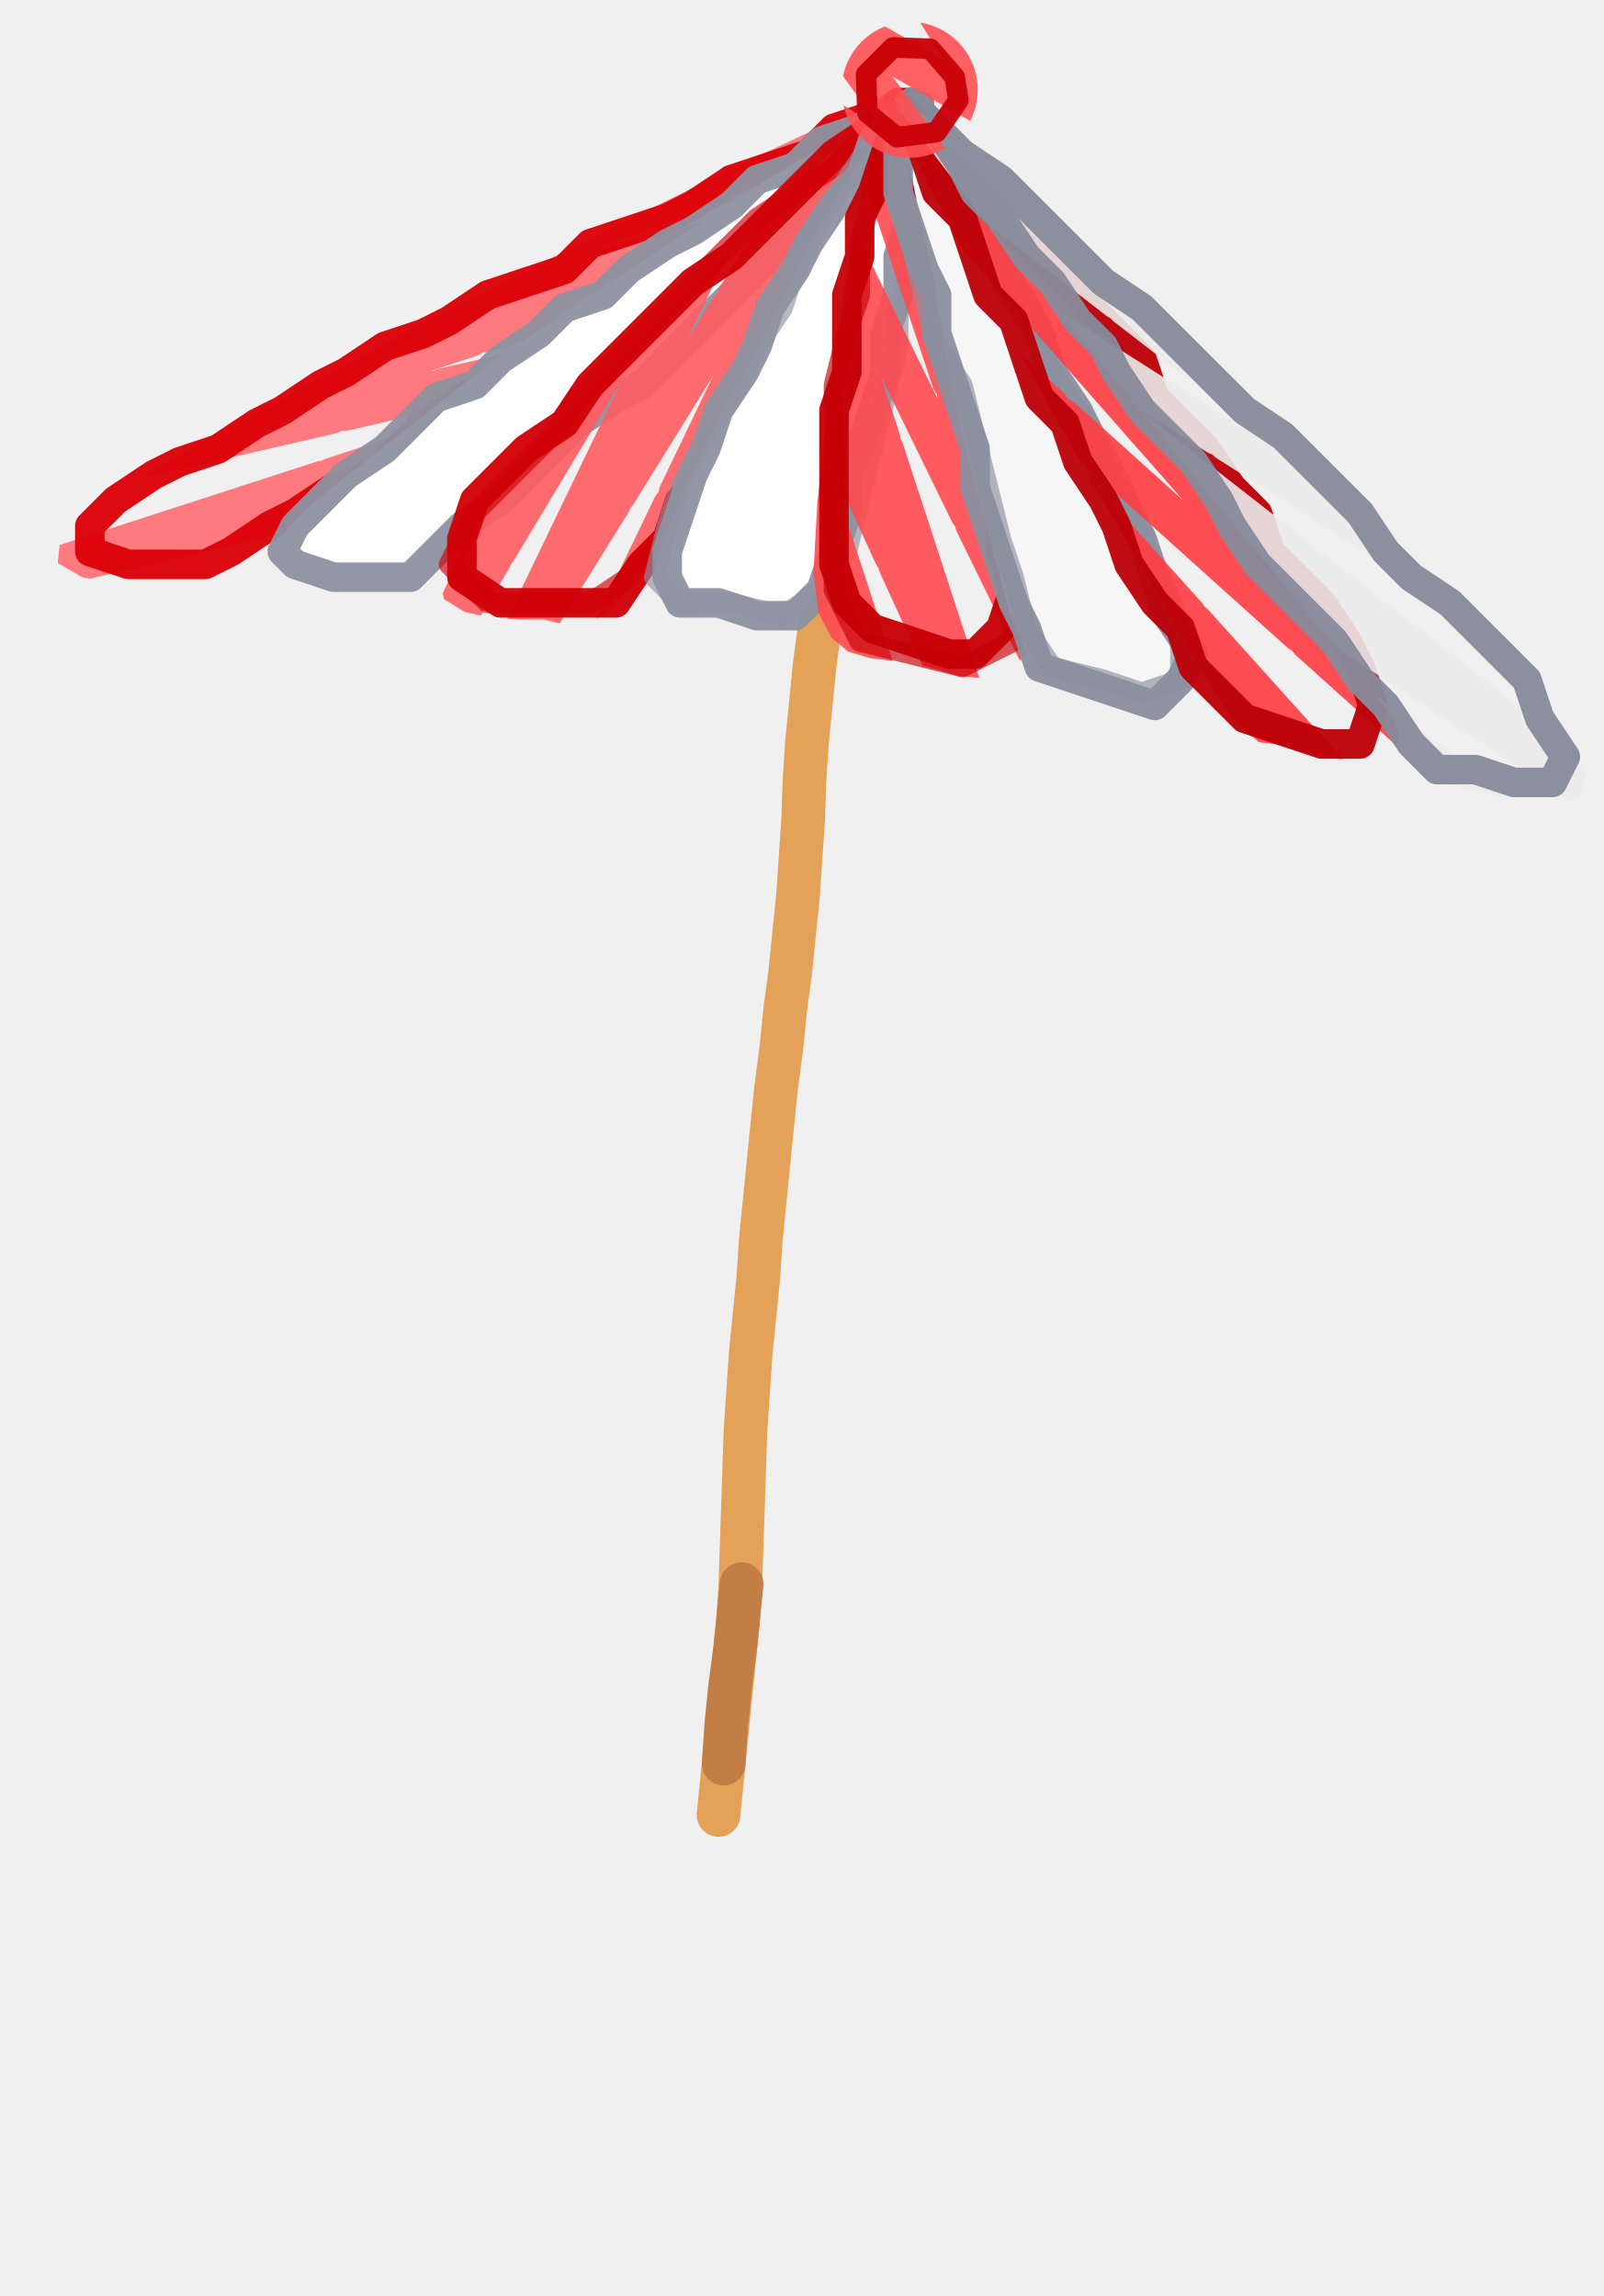
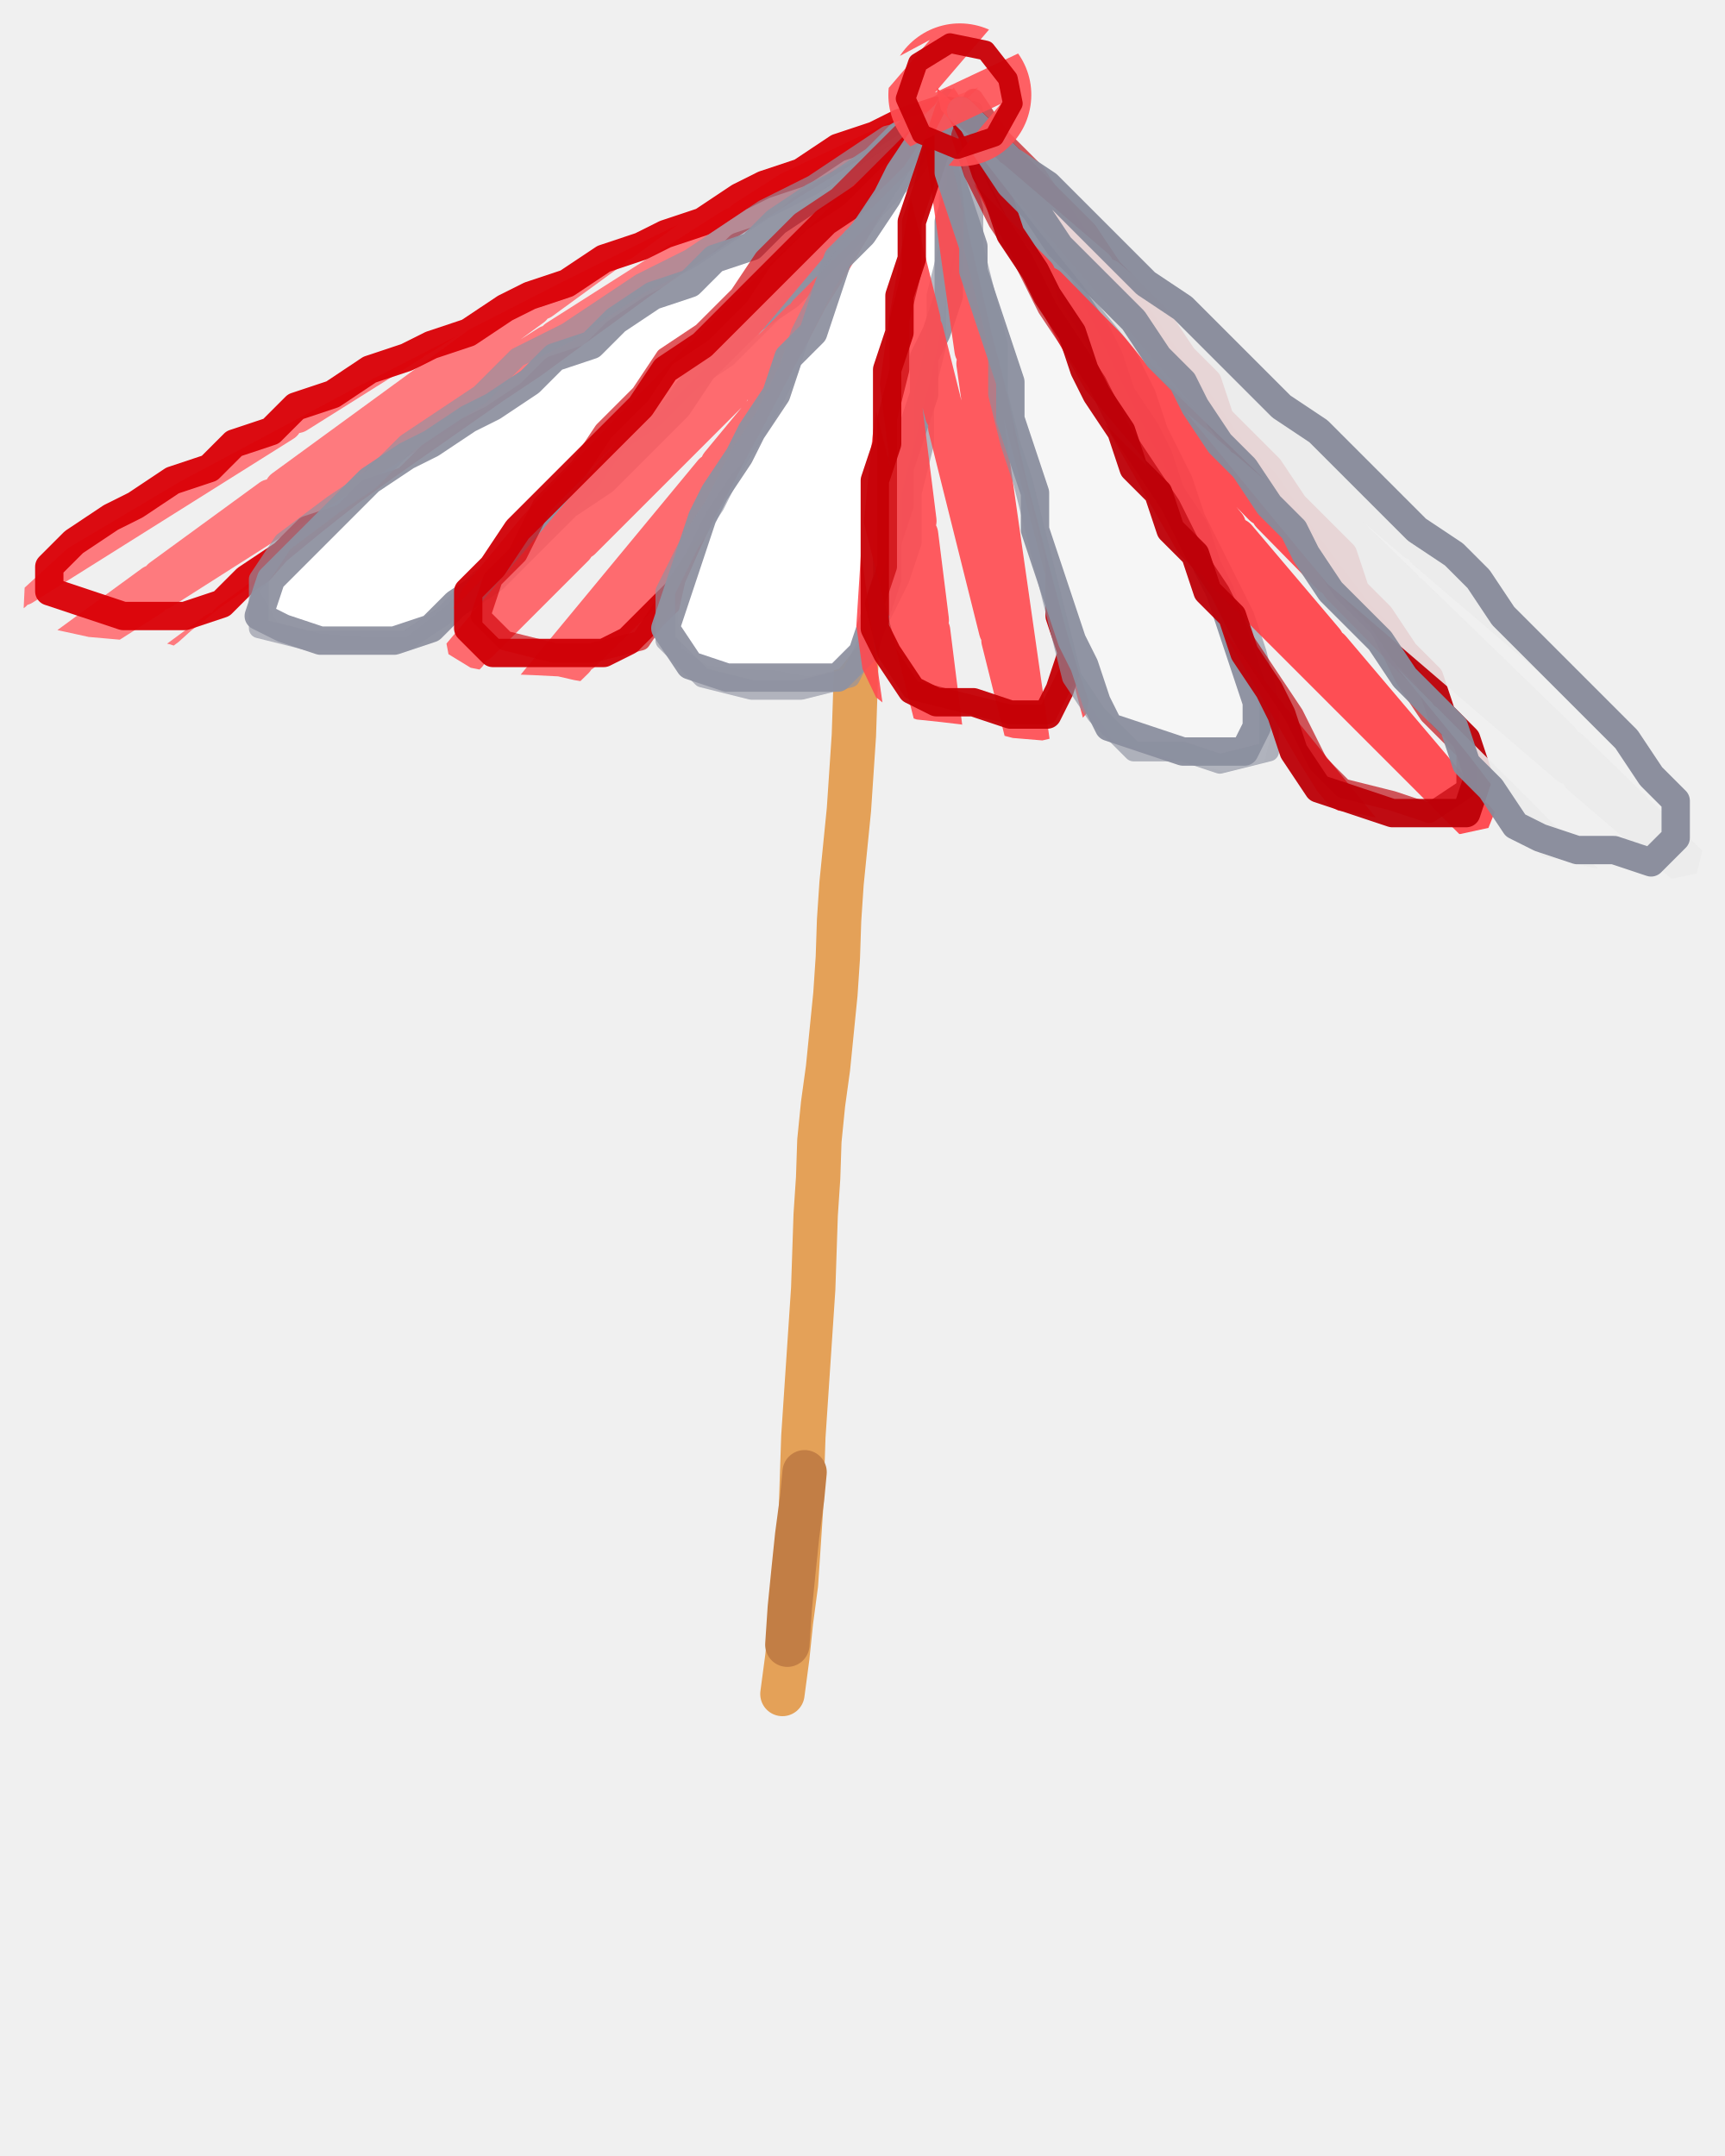
- <svg xmlns="http://www.w3.org/2000/svg" viewBox="0 0 125 179" width="125" height="179">
+ <svg xmlns="http://www.w3.org/2000/svg" viewBox="0 0 140 175" width="140" height="175">
  <defs>
    <clipPath id="k1">
-       <path d="M72.4,6.3L70.3,8.5 62.7,13.9 52,21.1 40.3,28.9 29.7,35.9 22.4,40.7 18.6,43.4 16.5,45.1 15.6,45.9 15.2,46.1 15,46.1 14.2,45.9 12.2,45.8 9.3,45.5 6.4,45 4.5,43.9 4.7,42 7.7,39.2 15.7,34.5 28.3,27.7 42.8,20.2 56.7,13.3 67.5,8.2Z" />
+       <path d="M79.4,7.1L76.9,9.6 68.3,15.7 56.1,24 42.7,32.8 30.6,40.7 22.3,46.2 17.9,49.3 15.5,51.2 14.5,52.1 14.1,52.4 13.8,52.3 12.9,52.1 10.6,52 7.2,51.7 4,51 1.9,49.8 2,47.7 5.5,44.5 14.6,39.1 29,31.4 45.6,22.9 61.5,15 73.7,9.2Z" />
    </clipPath>
    <clipPath id="k2">
-       <path d="M72.4,6.3L72.1,8.7 69.1,14.5 64.5,22.4 59.3,30.8 54.4,38.3 50.9,43.5 48.7,46.3 47.1,47.9 45.7,48.6 44.6,48.8 43.6,48.6 42.4,48.3 40.6,48.3 38.4,48.2 36.2,47.7 34.6,46.7 34.2,44.9 35.6,42 39.9,36.9 46.8,29.6 54.9,21.4 62.9,13.9 69.2,8.4Z" />
+       <path d="M79.4,7.1L79,9.8 75.6,16.4 70.4,25.4 64.5,35 59,43.5 55,49.4 52.5,52.6 50.6,54.4 49.1,55.3 47.8,55.4 46.6,55.2 45.3,54.9 43.3,54.8 40.7,54.7 38.2,54.2 36.4,53.1 36,51 37.6,47.7 42.4,41.9 50.3,33.6 59.5,24.3 68.5,15.7 75.7,9.5Z" />
    </clipPath>
    <clipPath id="k3">
-       <path d="M70.4,6.3L72.2,9.1 74.3,15.7 76.5,24.5 78.5,33.9 79.9,42.3 80.5,47.9 80,50.9 78.7,52.4 76.8,52.9 74.7,52.7 72.7,52.1 71,51.7 69.4,51.5 67.8,51.3 66.1,50.8 64.8,49.7 63.8,47.8 63.4,44.7 63.7,39.2 64.6,31.2 65.8,22.5 67.3,14.3 68.9,8.4Z" />
+       <path d="M77.4,7.1L79.4,10.2 81.7,17.7 84.2,27.8 86.4,38.5 88,48 88.7,54.5 88.2,57.9 86.7,59.6 84.6,60.1 82.2,59.9 79.9,59.3 78,58.8 76.3,58.6 74.4,58.4 72.6,57.8 71.1,56.6 70,54.3 69.5,50.8 69.9,44.5 70.8,35.5 72.2,25.5 73.9,16.2 75.7,9.5Z" />
    </clipPath>
    <clipPath id="k4">
-       <path d="M69,6.3L72.4,9.4 79.1,17 87.4,27.1 96,37.9 103.3,47.5 107.8,54 109.1,57.3 108.4,59 106.4,59.4 103.8,59.1 101.2,58.5 99.4,58 98.4,57.9 97.7,57.8 97.1,57.4 96.2,56.4 94.9,54.3 92.8,50.8 89.1,44.4 83.8,35.3 78.1,25.1 73,15.7 69.6,8.8Z" />
+       <path d="M76,7.1L79.9,10.7 87.4,19.3 97,30.8 106.7,43.1 115,54.1 120.1,61.5 121.6,65.2 120.8,67.2 118.5,67.7 115.6,67.3 112.6,66.6 110.5,66.1 109.4,65.9 108.6,65.8 107.9,65.4 106.9,64.2 105.4,61.8 103.1,57.8 98.9,50.6 92.9,40.1 86.3,28.5 80.5,17.8 76.6,10Z" />
    </clipPath>
    <clipPath id="k5">
-       <path d="M69,6.3L73.3,9.6 82.1,17.7 93.4,28.4 105.1,39.9 115.2,50.1 121.5,57 123.6,60.5 123.1,62.3 121,62.7 118.1,62.4 115.2,61.7 113.2,61.2 112.4,61.1 112.1,61.1 111.9,60.7 111.2,59.7 109.7,57.5 106.9,53.8 101.3,47.1 93.2,37.3 84.3,26.4 76.1,16.4 70.5,9Z" />
+       <path d="M76,7.1L80.8,10.9 90.9,20 103.8,32.3 117.2,45.4 128.7,57.1 135.8,64.9 138.2,68.9 137.7,70.9 135.3,71.4 132,71 128.7,70.3 126.4,69.7 125.5,69.6 125.2,69.5 124.9,69.2 124.2,67.9 122.4,65.5 119.2,61.3 112.9,53.6 103.6,42.4 93.4,30 84.1,18.5 77.7,10.2Z" />
    </clipPath>
    <clipPath id="k6">
-       <ellipse cx="70.9" cy="7" rx="5.3" ry="5.3" transform="rotate(9 70.9 7)" />
+       <ellipse cx="77.9" cy="7.7" rx="5.8" ry="5.8" transform="rotate(9 77.9 7.7)" />
    </clipPath>
  </defs>
-   <path d="M56,141.5L56.3,138.5 56.6,135.5 56.9,132.5 57.2,129.5 57.5,126.6 57.7,123.6 57.8,120.6 57.9,117.6 58,114.6 58.1,111.6 58.3,108.6 58.5,105.6 58.8,102.6 59.1,99.6 59.3,96.6 59.6,93.6 59.9,90.6 60.2,87.6 60.5,84.7 60.9,81.7 61.2,78.7 61.6,75.7 61.9,72.7 62.2,69.8 62.4,66.8 62.6,63.8 62.7,60.8 62.9,57.8 63.2,54.8 63.5,51.8 63.9,48.8 64.3,45.8 64.6,43.5" fill="none" stroke="#E4A158" stroke-width="3.4" stroke-linecap="round" stroke-linejoin="round" />
-   <path d="M56.4,137.5L56.6,134.5 56.9,131.5 57.3,128.5 57.6,125.5 57.8,123.5" fill="none" stroke="#C27E45" stroke-width="3.4" stroke-linecap="round" stroke-linejoin="round" />
+   <path d="M63.5,137.5L63.9,134.5 64.2,131.6 64.6,128.6 64.8,125.6 65,122.6 65.1,119.6 65.2,116.6 65.4,113.6 65.6,110.6 65.8,107.6 66,104.6 66.1,101.6 66.2,98.6 66.4,95.6 66.5,92.6 66.8,89.6 67.2,86.7 67.5,83.7 67.8,80.7 68,77.7 68.1,74.7 68.3,71.7 68.6,68.7 68.9,65.7 69.1,62.7 69.3,59.7 69.4,56.7 69.5,53.7 69.6,50.7 69.6,49.5" fill="none" stroke="#E4A158" stroke-width="3.6" stroke-linecap="round" stroke-linejoin="round" />
+   <path d="M63.9,133.5L64.1,130.5 64.4,127.5 64.7,124.6 65.1,121.6 65.3,119.5" fill="none" stroke="#C27E45" stroke-width="3.6" stroke-linecap="round" stroke-linejoin="round" />
  <g clip-path="url(#k1)">
-     <path d="M-6,10L68,-9 -7,16 70,-3 -5,22 74,3 -1,27 75,8 1,33 77,13 1,38 79,20 5,44 81,26 4,52 79,33 8,57 84,38 9,63 85,45" fill="none" stroke="#FF6D71" stroke-width="3.1" stroke-linecap="round" stroke-linejoin="round" stroke-opacity=".90" stroke-dasharray="17 1.1 7 .9 25 1.3 11 .8" stroke-dashoffset="36" />
+     <path d="M-19,22L57,-27 -17,27 60,-21 -12,33 64,-14 -9,39 67,-10 -6,44 72,-5 -2,50 76,1 2,55 79,6 7,59 82,11 11,64 87,15 14,69 90,21 15,77 94,27 19,83 99,33 26,86 100,38" fill="none" stroke="#FF6D71" stroke-width="3.1" stroke-linecap="round" stroke-linejoin="round" stroke-opacity=".90" stroke-dasharray="17 1.1 7 .9 25 1.3 11 .8" stroke-dashoffset="11" />
  </g>
-   <path d="M71,8L69,11 66,12 64,14 61,16 59,17 56,19 54,21 51,22 49,24 46,25 44,27 41,28 38,30 36,31 33,33 31,35 29,37 26,38 23,40 21,41 18,43 16,44 13,44 10,44 7,43 7,41 9,39 12,37 14,36 17,35 20,33 22,32 25,30 27,29 30,27 33,26 35,25 38,23 41,22 44,21 46,19 49,18 52,17 54,16 57,14 60,13 63,12 65,10 68,9 71,8Z" fill="none" stroke="#DA0006" stroke-width="2.3" stroke-linecap="round" stroke-linejoin="round" opacity=".95" />
-   <path d="M70.9,8.1L69,10.7 66.7,12.9 64.4,15.1 62.1,17.2 59.8,19.4 57.5,21.6 55.2,23.8 52.9,26 50.5,28.1 48.2,30.3 45.9,32.4 43.5,34.6 41.2,36.8 38.9,39 36.6,41.1 34.2,43.3 31.8,45.2 28.8,45.2 25.7,44.9 22.8,44.2 21.6,42.2 23.5,40 25.9,38 28.4,36 30.9,34.1 33.4,32.1 35.9,30.1 38.4,28.2 41,26.4 43.6,24.6 46.3,22.8 48.9,21.1 51.6,19.3 54.3,17.6 56.9,15.9 59.6,14.1 62.3,12.5 65,10.8 67.8,9.3 70.7,7.9Z" fill="#FFFFFF" />
-   <path d="M71,8L69,11 67,13 65,15 63,17 61,19 59,21 57,23 54,26 52,28 50,30 48,31 45,33 43,35 41,37 39,39 36,41 34,43 32,45 29,45 26,45 23,44 22,43 23,41 25,39 27,37 30,35 32,33 34,31 37,30 39,28 42,26 44,24 47,23 49,21 52,19 54,18 57,16 59,14 62,13 64,11 67,10 70,8Z" fill="none" stroke="#8F92A1" stroke-width="2.3" stroke-linecap="round" stroke-linejoin="round" opacity=".95" />
+   <path d="M78,9L75,11 73,12 70,14 68,15 65,17 63,19 60,20 58,22 55,24 53,25 50,27 48,29 45,30 43,32 40,34 38,35 35,37 33,39 30,40 28,42 25,43 23,45 20,47 18,49 15,50 13,50 10,50 7,49 4,48 4,46 6,44 9,42 11,41 14,39 17,38 19,36 22,35 24,33 27,32 30,30 33,29 35,28 38,27 41,25 43,24 46,23 49,21 52,20 54,19 57,18 60,16 62,15 65,14 68,12 71,11 73,10 76,9Z" fill="none" stroke="#DA0006" stroke-width="2.3" stroke-linecap="round" stroke-linejoin="round" opacity=".95" />
+   <path d="M77.9,8.9L75.9,12 73.3,14.6 70.7,17.2 68,19.6 65.3,22.1 62.7,24.6 60,27.2 57.4,29.7 54.8,32.3 52.1,34.8 49.4,37.2 46.7,39.6 43.9,42.1 41.2,44.5 38.5,47 35.8,49.5 33,51.7 29.5,51.7 25.9,51.4 22.5,50.5 21.1,48 23.3,45.5 26.1,43.2 29,40.9 31.9,38.8 34.9,36.7 37.9,34.6 40.9,32.5 43.9,30.5 46.9,28.3 49.8,26.2 52.8,24 55.8,21.9 58.8,19.9 61.9,17.9 65,15.9 68.1,14 71.2,12 74.3,10.1 77.6,8.5Z" fill="#FFFFFF" />
+   <path d="M78,9L76,11 74,13 72,16 70,18 68,20 66,22 64,24 61,26 59,28 57,30 55,33 53,35 51,37 49,39 46,41 44,43 42,45 40,47 37,49 35,51 32,52 29,52 26,52 23,51 21,50 22,47 24,45 26,43 28,41 30,39 33,37 35,36 38,34 40,33 43,31 45,29 48,28 50,26 53,24 56,23 58,21 61,20 63,18 66,16 68,15 71,13 73,11 76,10Z" fill="none" stroke="#8F92A1" stroke-width="2.3" stroke-linecap="round" stroke-linejoin="round" opacity=".95" />
+   <path d="M77,8L75,12 72,14 70,17 67,20 65,23 62,26 59,29 56,31 53,34 50,36 48,39 45,42 42,45 39,47 36,50 33,52 29,52 25,52 21,51 21,47 23,44 27,41 30,39 33,36 36,34 39,32 42,29 46,27 49,25 52,23 56,21 59,19 62,17 66,15 69,13 72,11 76,10Z" fill="none" stroke="#8F92A1" stroke-width="1.6" stroke-linecap="round" stroke-linejoin="round" opacity=".65" />
  <g clip-path="url(#k2)">
-     <path d="M17,38L46,-9 21,44 51,-4 27,47 59,-3 35,49 65,-1 39,53 70,3 45,55 76,6 50,58 82,9 58,60 86,15 62,66 94,16" fill="none" stroke="#FF5C61" stroke-width="3.2" stroke-linecap="round" stroke-linejoin="round" stroke-opacity=".90" stroke-dasharray="17 1.1 7 .9 25 1.3 11 .8" stroke-dashoffset="34" />
+     <path d="M10,36L59,-12 16,40 63,-7 22,44 69,-3 28,47 73,2 32,52 79,4 36,55 83,8 40,60 87,14 45,66 92,18 52,68 98,22 54,76 104,27 60,79" fill="none" stroke="#FF5C61" stroke-width="3.2" stroke-linecap="round" stroke-linejoin="round" stroke-opacity=".90" stroke-dasharray="17 1.1 7 .9 25 1.3 11 .8" stroke-dashoffset="28" />
  </g>
-   <path d="M71,8L70,11 69,14 67,16 66,19 64,21 63,24 61,27 60,29 58,32 56,34 55,37 53,39 52,42 50,44 48,47 45,47 42,47 39,47 36,45 36,42 37,39 39,37 41,35 44,33 46,30 48,28 50,26 52,24 54,22 57,20 59,18 61,16 63,14 65,12 68,10 70,8Z" fill="none" stroke="#D00006" stroke-width="2.3" stroke-linecap="round" stroke-linejoin="round" opacity=".95" />
-   <path d="M72,8L71,12 69,16 67,19 65,22 63,26 61,29 59,32 56,36 54,39 52,42 49,45 46,47 42,47 38,47 35,44 37,40 40,37 43,34 45,31 48,28 51,25 53,23 56,20 59,17 62,15 65,13 68,10Z" fill="none" stroke="#D00006" stroke-width="1.6" stroke-linecap="round" stroke-linejoin="round" opacity=".65" />
-   <path d="M71.2,7.9L71.7,10.3 71.5,12.8 71.3,15.3 71,17.7 70.6,20.1 70.1,22.5 69.5,24.8 68.9,27.2 68.4,29.6 67.9,31.9 67.4,34.3 67,36.7 66.4,39.1 65.8,41.4 65,43.7 64,45.9 62.5,47.7 60.2,48.4 57.8,48.1 55.4,47.9 53,47.6 51.2,46.1 51.1,43.9 51.8,41.6 52.8,39.4 53.8,37.2 54.8,35.1 55.9,32.9 57,30.8 58.2,28.6 59.4,26.5 60.5,24.4 61.6,22.2 62.7,20 63.8,17.9 65,15.7 66.3,13.7 67.7,11.7 69.1,9.8 70.8,8.1Z" fill="#FFFFFF" />
-   <path d="M71,8L71,11 71,14 71,17 70,20 70,23 69,26 69,29 68,32 67,35 66,37 66,40 65,43 64,46 62,48 59,48 56,47 53,47 52,45 52,43 53,40 54,37 55,35 56,32 58,29 59,27 60,24 62,21 63,19 65,16 67,14 68,11 70,9Z" fill="none" stroke="#8F92A1" stroke-width="2.3" stroke-linecap="round" stroke-linejoin="round" opacity=".95" />
-   <path d="M72,8L72,12 72,16 71,20 70,24 70,27 69,31 68,35 67,39 66,43 64,46 61,48 57,47 53,47 51,45 52,41 53,38 55,34 57,31 59,27 61,24 62,21 64,17 66,14 68,11Z" fill="none" stroke="#8F92A1" stroke-width="1.6" stroke-linecap="round" stroke-linejoin="round" opacity=".65" />
+   <path d="M78,9L77,12 76,15 75,17 73,20 72,23 70,25 69,28 67,30 66,33 64,35 62,38 61,40 59,43 57,45 55,48 53,50 51,52 49,53 46,53 43,53 40,53 38,51 38,48 40,46 42,43 44,41 46,39 48,37 50,35 52,33 54,30 57,28 59,26 61,24 63,22 65,20 67,18 70,16 72,14 74,12 76,10Z" fill="none" stroke="#D00006" stroke-width="2.3" stroke-linecap="round" stroke-linejoin="round" opacity=".95" />
+   <path d="M77,9L76,12 74,15 72,19 70,22 69,26 67,29 65,32 63,36 60,39 58,42 56,46 54,49 52,52 48,53 45,53 41,52 39,50 40,47 42,45 44,41 47,38 49,35 52,32 54,29 57,27 60,24 62,21 65,18 68,16 71,13 74,10 77,8Z" fill="none" stroke="#D00006" stroke-width="1.6" stroke-linecap="round" stroke-linejoin="round" opacity=".65" />
+   <path d="M78,8.7L78.6,11.5 78.3,14.3 77.9,17.1 77.5,19.8 77,22.6 76.6,25.3 76.1,28.1 75.5,30.8 74.8,33.5 74.2,36.2 73.5,38.9 72.8,41.6 72.2,44.4 71.5,47.1 70.8,49.7 69.8,52.2 68.1,54.3 65.6,54.9 62.9,54.4 60.1,54.3 57.4,54 55.3,52.6 55,50 55.6,47.3 56.7,44.8 57.9,42.2 59.2,39.8 60.5,37.3 61.8,34.9 63.1,32.4 64.4,29.9 65.7,27.5 67,25 68.5,22.6 69.9,20.2 71.3,17.8 72.8,15.5 74.3,13.1 75.8,10.8 77.7,8.8Z" fill="#FFFFFF" />
+   <path d="M78,9L78,12 78,15 77,18 77,21 77,24 76,27 75,29 75,32 74,35 73,38 73,41 72,44 72,47 71,50 70,53 68,55 65,55 62,55 59,55 56,54 54,51 55,48 56,45 57,42 58,40 60,37 61,35 63,32 64,29 66,27 67,24 68,21 70,19 72,16 73,14 75,11 77,9Z" fill="none" stroke="#8F92A1" stroke-width="2.3" stroke-linecap="round" stroke-linejoin="round" opacity=".95" />
+   <path d="M77,9L78,13 77,16 77,20 76,24 76,28 75,32 75,36 74,40 74,44 73,47 71,51 69,55 65,56 61,56 57,55 54,52 54,48 56,44 58,41 60,37 62,34 64,30 65,27 67,23 69,20 71,17 74,14 76,11Z" fill="none" stroke="#8F92A1" stroke-width="1.6" stroke-linecap="round" stroke-linejoin="round" opacity=".65" />
  <g clip-path="url(#k3)">
-     <path d="M78,1L93,49 71,1 87,50 66,5 82,53 60,8 76,57 54,9 70,58 48,11 64,60" fill="none" stroke="#FF4A4F" stroke-width="3.2" stroke-linecap="round" stroke-linejoin="round" stroke-opacity=".90" stroke-dasharray="17 1.1 7 .9 25 1.3 11 .8" stroke-dashoffset="13" />
+     <path d="M87,1L96,61 82,4 90,60 76,7 84,63 70,7 77,63 63,8 71,64" fill="none" stroke="#FF4A4F" stroke-width="3.2" stroke-linecap="round" stroke-linejoin="round" stroke-opacity=".90" stroke-dasharray="17 1.1 7 .9 25 1.3 11 .8" stroke-dashoffset="21" />
  </g>
-   <path d="M70,8L72,11 72,14 73,17 74,19 75,22 75,25 76,28 77,31 77,34 78,37 78,40 78,43 79,46 78,49 76,51 74,51 71,50 68,49 66,47 65,44 65,41 65,38 65,35 65,32 66,29 66,26 66,23 67,20 67,17 68,15 69,12 70,9Z" fill="none" stroke="#C50005" stroke-width="2.3" stroke-linecap="round" stroke-linejoin="round" opacity=".95" />
-   <path d="M70,8L72,12 73,15 74,19 75,23 75,27 76,31 77,34 78,38 79,42 79,46 79,50 75,52 71,51 67,50 65,46 65,42 65,38 65,34 65,30 66,26 67,23 67,19 68,15 69,11Z" fill="none" stroke="#C50005" stroke-width="1.6" stroke-linecap="round" stroke-linejoin="round" opacity=".65" />
-   <path d="M70.5,8.2L72.3,10.2 73.9,12.4 75.3,14.7 76.7,17.1 78,19.4 79.4,21.8 80.7,24.1 82.1,26.5 83.5,28.9 84.7,31.3 85.9,33.7 87,36.2 88.1,38.7 89.2,41.2 90.4,43.6 91.4,46.1 92.4,48.7 93,51.4 92.2,54 89.5,54.5 86.9,54 84.2,53.4 81.5,52.7 79.8,50.4 78.7,47.8 78,45.2 77.3,42.6 76.6,39.9 75.9,37.3 75.2,34.7 74.6,32 74.1,29.4 73.6,26.7 73.1,24 72.7,21.3 72.1,18.7 71.5,16 71,13.4 70.6,10.7 70.9,8Z" fill="#F6F6F6" />
-   <path d="M71,8L73,10 74,13 75,16 77,18 78,21 80,24 81,26 82,29 84,32 85,34 86,37 88,40 89,42 90,45 91,48 93,51 92,53 90,55 87,54 84,53 81,52 80,49 79,47 78,44 77,41 76,38 76,35 75,32 74,29 73,26 73,23 72,21 71,18 70,15 70,12 70,9Z" fill="none" stroke="#8B8F9E" stroke-width="2.3" stroke-linecap="round" stroke-linejoin="round" opacity=".95" />
-   <path d="M70,9L72,12 74,15 76,18 78,22 80,25 82,29 84,32 86,35 88,39 89,42 91,46 92,49 92,53 89,54 86,53 82,52 80,49 79,45 78,42 77,38 76,34 75,30 73,27 72,23 71,19 70,15 70,11Z" fill="none" stroke="#8B8F9E" stroke-width="1.6" stroke-linecap="round" stroke-linejoin="round" opacity=".65" />
+   <path d="M77,9L79,12 79,14 80,17 81,20 82,23 83,26 83,29 84,32 84,35 85,38 85,41 86,44 86,47 86,50 87,53 86,56 85,58 82,58 79,57 76,57 74,56 72,53 71,51 71,48 71,45 71,42 71,39 72,36 72,33 72,30 73,27 73,24 74,21 74,18 75,15 76,12 77,9Z" fill="none" stroke="#C50005" stroke-width="2.3" stroke-linecap="round" stroke-linejoin="round" opacity=".95" />
+   <path d="M77,9L79,13 80,16 81,20 81,24 82,28 83,31 83,35 84,39 85,43 86,47 86,51 87,54 85,58 82,58 78,57 74,56 72,53 71,49 72,46 72,42 72,38 72,34 73,30 73,26 74,22 74,18 75,15 76,11Z" fill="none" stroke="#C50005" stroke-width="1.6" stroke-linecap="round" stroke-linejoin="round" opacity=".65" />
+   <path d="M77.8,8.7L79.9,11.1 81.7,13.6 83.4,16.3 85,19 86.5,21.7 87.9,24.5 89.3,27.3 90.6,30.1 92,32.9 93.4,35.7 94.9,38.5 96.3,41.3 97.6,44.1 99,46.9 100.3,49.8 101.5,52.7 102.7,55.6 103.4,58.7 102.6,61.9 99.3,62.6 96.2,61.9 93.2,61.1 90.2,60 88.5,57.3 87.5,54.4 86.6,51.4 85.8,48.4 85,45.4 84.2,42.3 83.4,39.3 82.7,36.3 82,33.2 81.3,30.2 80.5,27.2 79.8,24.1 79.1,21.1 78.4,18 78,14.9 77.6,11.9 78.1,8.8Z" fill="#F6F6F6" />
+   <path d="M78,9L80,11 81,14 82,16 84,19 86,21 87,24 89,27 90,29 91,32 93,35 94,37 95,40 97,43 98,46 99,48 100,51 101,54 102,57 102,59 101,61 99,61 96,61 93,60 90,59 89,57 88,54 87,52 86,49 85,46 84,43 84,40 83,37 82,34 82,31 81,28 80,25 79,22 79,20 78,17 77,14 77,11Z" fill="none" stroke="#8B8F9E" stroke-width="2.3" stroke-linecap="round" stroke-linejoin="round" opacity=".95" />
+   <path d="M78,9L81,12 83,15 85,18 87,21 89,25 91,28 93,32 94,35 96,39 97,42 99,46 101,50 102,53 103,57 103,61 99,62 96,61 92,61 89,58 87,55 86,51 85,47 84,43 83,39 82,36 81,32 81,28 80,24 79,20 79,17 78,13 79,9Z" fill="none" stroke="#8B8F9E" stroke-width="1.6" stroke-linecap="round" stroke-linejoin="round" opacity=".65" />
  <g clip-path="url(#k4)">
-     <path d="M87,-15L134,36 84,-10 131,41 79,-6 124,44 75,-1 121,50 70,4 116,53 67,8 111,58 61,13 106,63 57,18 102,67 51,21 97,71 49,28 92,76 42,30 88,81" fill="none" stroke="#FF3C43" stroke-width="3.1" stroke-linecap="round" stroke-linejoin="round" stroke-opacity=".90" stroke-dasharray="17 1.1 7 .9 25 1.3 11 .8" stroke-dashoffset="34" />
+     <path d="M100,-16L150,44 95,-13 143,47 90,-8 139,51 86,-3 136,57 81,1 129,59 76,6 127,66 71,9 121,68 67,14 115,73 61,19 110,78 57,24 106,84 51,27 101,88 48,34 96,93" fill="none" stroke="#FF3C43" stroke-width="3.2" stroke-linecap="round" stroke-linejoin="round" stroke-opacity=".90" stroke-dasharray="17 1.1 7 .9 25 1.3 11 .8" stroke-dashoffset="40" />
  </g>
-   <path d="M70,8L72,11 74,13 76,15 78,17 80,19 83,22 85,24 87,26 89,28 90,31 92,33 94,35 96,38 98,40 99,43 101,45 103,47 105,50 106,52 107,55 106,58 103,58 100,57 97,56 95,54 93,52 92,49 90,47 88,44 87,41 86,39 84,36 83,33 81,31 80,28 79,25 77,23 76,20 75,17 73,15 72,12 71,9Z" fill="none" stroke="#BD0007" stroke-width="2.3" stroke-linecap="round" stroke-linejoin="round" opacity=".95" />
+   <path d="M78,9L80,11 82,13 84,15 86,17 88,19 90,22 92,24 94,26 96,29 98,31 99,34 101,36 103,38 105,41 107,43 109,45 110,48 112,50 114,53 116,55 117,58 119,60 120,63 119,66 116,66 113,66 110,65 107,64 105,61 104,58 103,56 101,53 100,50 98,48 97,45 95,43 94,40 92,38 91,35 89,32 88,30 87,27 85,24 84,22 82,19 81,16 80,14 79,11Z" fill="none" stroke="#BD0007" stroke-width="2.3" stroke-linecap="round" stroke-linejoin="round" opacity=".95" />
+   <path d="M79,8L81,11 84,14 86,17 88,20 91,23 93,26 95,29 98,33 100,36 103,39 105,42 107,45 109,48 112,51 114,55 116,58 119,61 119,64 116,66 113,65 109,64 107,62 105,58 103,55 101,52 99,48 97,45 95,41 93,38 91,35 89,31 87,28 85,25 83,21 81,18 79,14 78,11Z" fill="none" stroke="#BD0007" stroke-width="1.6" stroke-linecap="round" stroke-linejoin="round" opacity=".65" />
  <g clip-path="url(#k5)">
-     <path d="M87,-19L148,28 83,-14 147,35 80,-8 140,37 75,-4 137,44 71,2 134,50 66,7 128,55 62,13 126,63 59,19 120,66 56,24 116,71 51,30 113,78 47,36 108,83 45,42 107,89 39,45" fill="none" stroke="#EBEBEB" stroke-width="3.1" stroke-linecap="round" stroke-linejoin="round" stroke-opacity=".90" stroke-dasharray="17 1.1 7 .9 25 1.3 11 .8" stroke-dashoffset="23" />
+     <path d="M104,-24L168,39 100,-19 164,44 95,-17 160,48 91,-12 157,54 86,-6 152,60 83,1 146,62 77,3 143,68 74,9 140,73 70,13 133,76 66,18 130,81 63,23 125,85 58,27 123,91 52,30 117,94 49,36 113,100 43,39 108,104" fill="none" stroke="#EBEBEB" stroke-width="3.1" stroke-linecap="round" stroke-linejoin="round" stroke-opacity=".90" stroke-dasharray="17 1.1 7 .9 25 1.3 11 .8" stroke-dashoffset="13" />
  </g>
-   <path d="M71,8L73,10 75,12 78,14 80,16 82,18 84,20 86,22 89,24 91,26 93,28 95,30 97,32 100,34 102,36 104,38 106,40 108,43 110,45 113,47 115,49 117,51 119,53 120,56 122,59 121,61 118,61 115,60 112,60 110,58 108,55 106,53 104,50 102,48 100,46 98,44 96,41 95,39 93,36 91,34 89,32 87,29 86,27 84,25 82,22 80,20 78,17 76,15 75,13 73,10 71,8Z" fill="none" stroke="#878B9A" stroke-width="2.3" stroke-linecap="round" stroke-linejoin="round" opacity=".95" />
+   <path d="M78,9L80,11 82,13 85,15 87,17 89,19 91,21 93,23 96,25 98,27 100,29 102,31 104,33 107,35 109,37 111,39 113,41 115,43 118,45 120,47 122,50 124,52 126,54 128,56 130,58 132,60 134,63 136,65 136,68 134,70 131,69 128,69 125,68 123,67 121,64 119,62 118,59 116,57 114,55 112,52 110,50 108,48 106,45 105,43 103,41 101,38 99,36 97,33 96,31 94,29 92,26 90,24 88,22 86,20 84,17 82,15 80,12 79,10Z" fill="none" stroke="#878B9A" stroke-width="2.3" stroke-linecap="round" stroke-linejoin="round" opacity=".95" />
  <g clip-path="url(#k6)">
-     <path d="M70,-4L78,9 64,1 75,16 61,7 69,18" fill="none" stroke="#FF5055" stroke-width="3.1" stroke-linecap="round" stroke-linejoin="round" stroke-opacity=".90" />
+     <path d="M67,6L82,-2 70,12 87,4 76,17 89,11" fill="none" stroke="#FF5055" stroke-width="3.1" stroke-linecap="round" stroke-linejoin="round" stroke-opacity=".90" />
  </g>
-   <path d="M74.7,7.8L73,10.3 69.9,10.7 67.6,8.8 67.5,5.8 69.6,3.7 72.5,3.8 74.4,6Z" fill="none" stroke="#C90006" stroke-width="1.6" stroke-linecap="round" stroke-linejoin="round" opacity=".95" />
+   <path d="M82.2,8.4L80.7,11.1 77.7,12.1 74.8,10.9 73.5,8 74.5,5.1 77.1,3.5 80,4.1 81.8,6.4Z" fill="none" stroke="#C90006" stroke-width="1.6" stroke-linecap="round" stroke-linejoin="round" opacity=".95" />
</svg>
